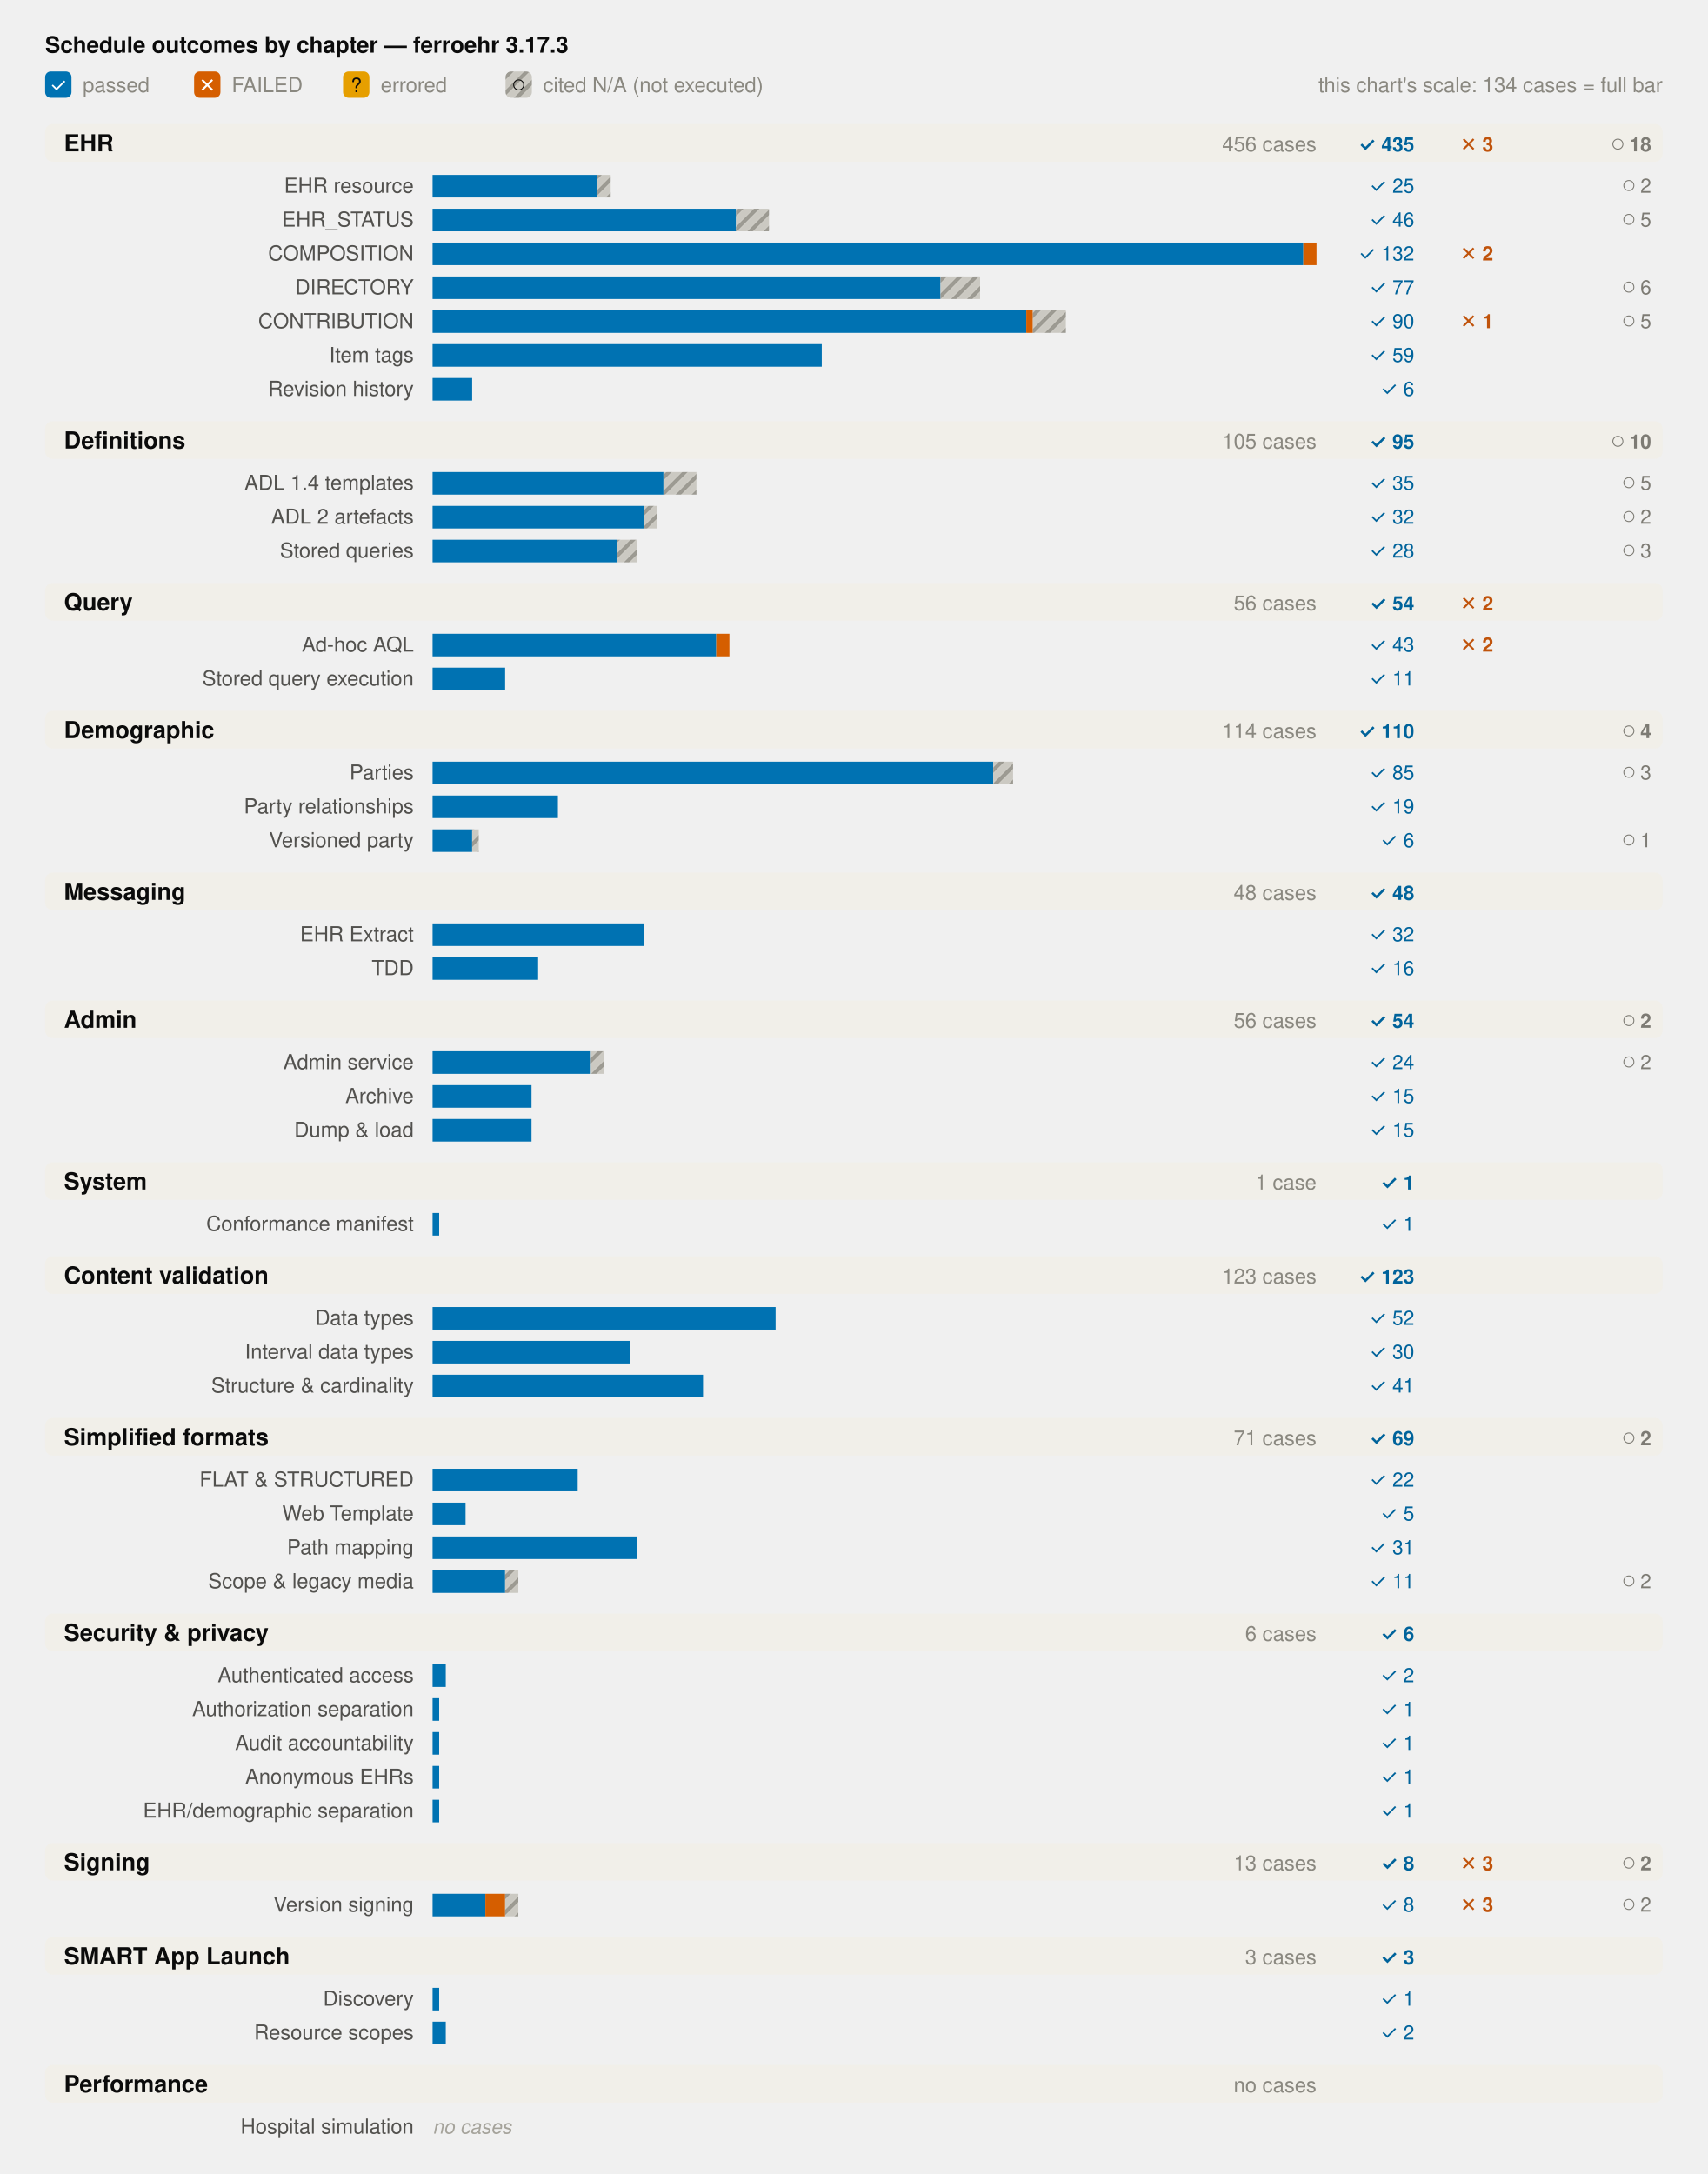
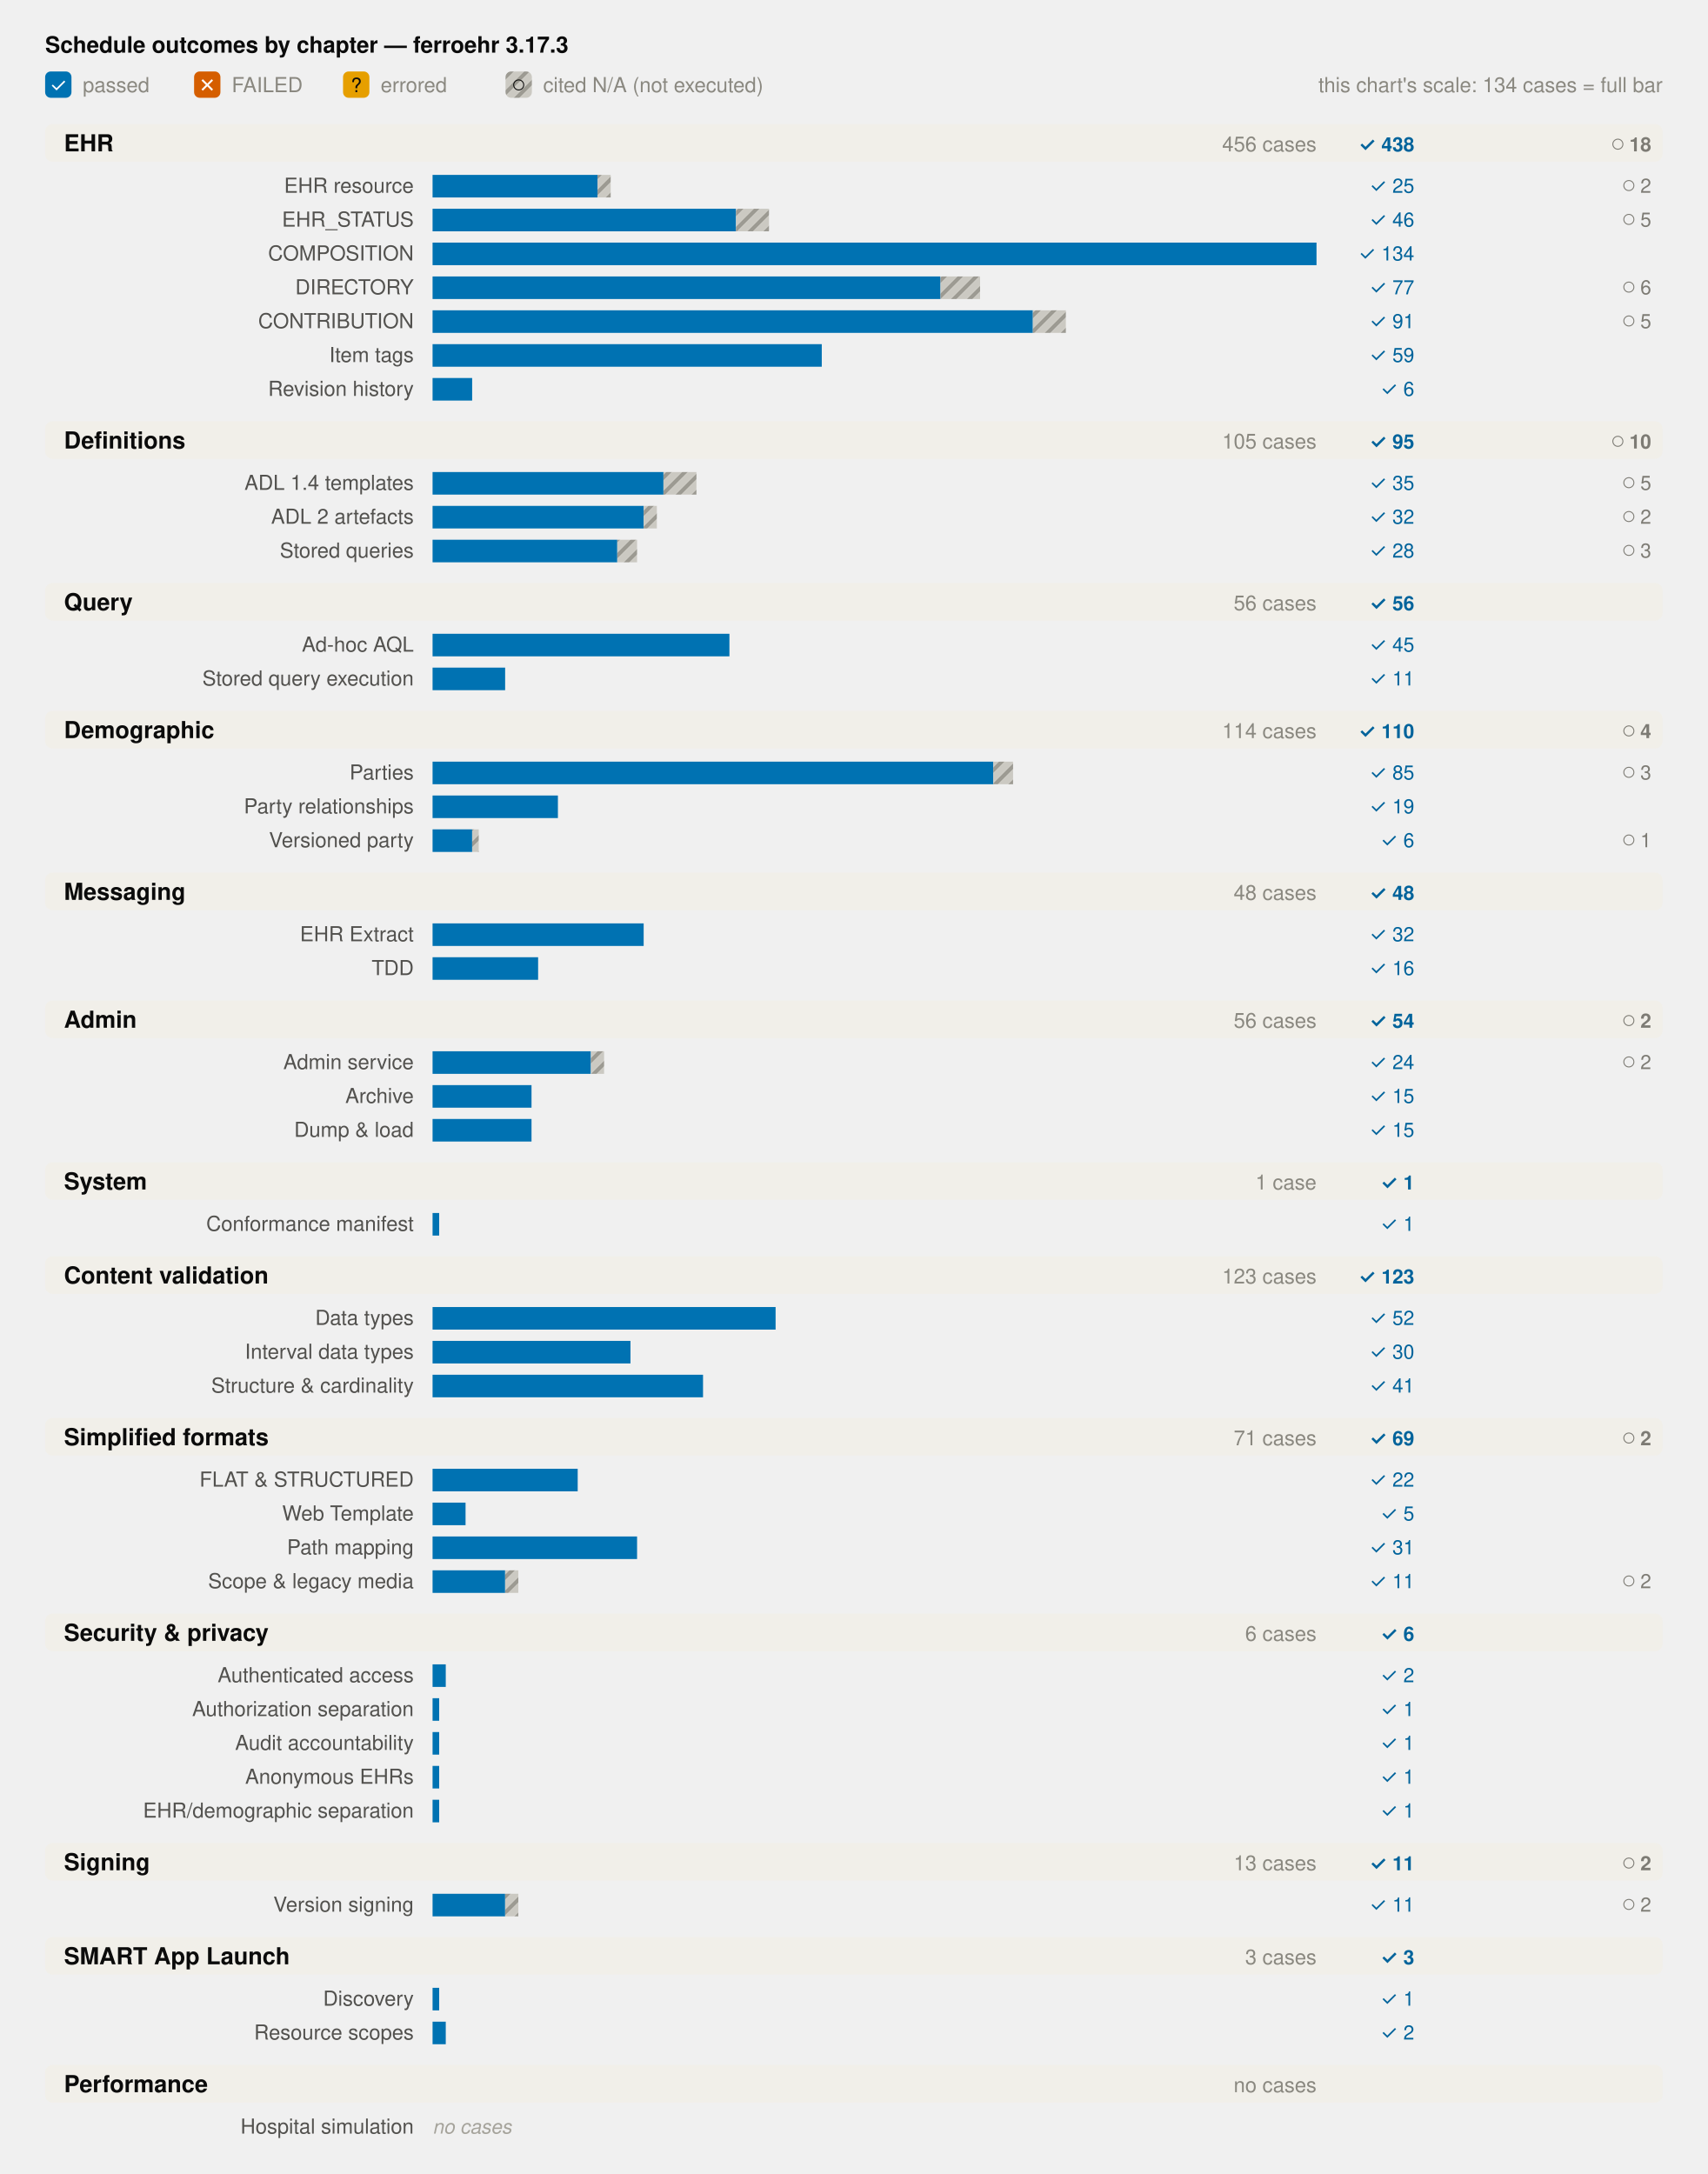
<svg xmlns="http://www.w3.org/2000/svg" viewBox="0 0 908 1156" width="908" height="1156" role="img">
  <style>
text { fill: #52514e; font: 12px -apple-system, 'Segoe UI', Helvetica, Arial, sans-serif; }
.title { fill: #0b0b0b; font-weight: 600; }
.muted { fill: #8a8880; font-size: 11px; }
.grid { stroke: #e4e2dd; stroke-width: 1; }
.cell-label { fill: #ffffff; font-size: 11px; }
.cell-label-dim { fill: #0b0b0b; font-size: 11px; }
.ev-passed { fill: #0072b2; }
.ev-failed { fill: #d55e00; }
.ev-inconclusive { fill: #e69f00; }
.ev-not-evidenced { fill: #cbc9c2; }
.cell-required { stroke: #52514e; stroke-width: 1.2; }
.cell-optional { stroke: #cbc9c2; stroke-width: 1; stroke-dasharray: 3 2; }
.bar-passed { fill: #0072b2; }
.bar-failed { fill: #d55e00; }
.bar-errored { fill: #e69f00; }
.bar-na { fill: #cbc9c2; }
.seg-label { fill: #ffffff; font-size: 10.5px; }
.seg-label-dim { fill: #0b0b0b; font-size: 10.5px; }
@media (prefers-color-scheme: dark) {
text { fill: #c3c2b7; }
.title { fill: #ffffff; }
.muted { fill: #8f8e85; }
.grid { stroke: #3a3a38; }
.cell-label { fill: #ffffff; }
.cell-label-dim { fill: #e8e6e0; }
.ev-passed { fill: #3987e5; }
.ev-failed { fill: #e5484d; }
.ev-inconclusive { fill: #f5a623; }
.ev-not-evidenced { fill: #4a4a47; }
.cell-required { stroke: #c3c2b7; }
.cell-optional { stroke: #4a4a47; }
.bar-passed { fill: #3987e5; }
.bar-failed { fill: #e5484d; }
.bar-errored { fill: #d9a514; }
.bar-na { fill: #4a4a47; }
.seg-label-dim { fill: #e8e6e0; }
}
</style>
  <style>
.chap-row { fill: #f1efe9; }
.chap-name { fill: #0b0b0b; font-size: 12.5px; font-weight: 600; }
.band-label { fill: #52514e; font-size: 11px; }
.band-empty { fill: #a5a39b; font-size: 10.5px; font-style: italic; }
.count { font-size: 10.5px; }
.count-strong { font-weight: 600; }
.count-passed { fill: #00639b; }
.count-failed { fill: #c0530b; font-weight: 600; }
.count-errored { fill: #9a7100; }
.count-na { fill: #7d7b74; }
.na-line { stroke: #9d9b93; stroke-width: 2; }
@media (prefers-color-scheme: dark) {
.chap-row { fill: #2b2b29; }
.chap-name { fill: #ffffff; }
.band-label { fill: #c3c2b7; }
.band-empty { fill: #6f6e68; }
.count-passed { fill: #4f97ee; }
.count-failed { fill: #f2696d; }
.count-errored { fill: #d9a514; }
.count-na { fill: #8f8e85; }
.na-line { stroke: #6d6d69; }
}
</style>
  <defs>
    <pattern id="na-hatch" width="6" height="6" patternUnits="userSpaceOnUse" patternTransform="rotate(45)">
      <rect width="6" height="6" class="bar-na" />
      <line x1="3" y1="0" x2="3" y2="6" class="na-line" />
    </pattern>
  </defs>
  <text x="24" y="28" class="title">Schedule outcomes by chapter — ferroehr 3.17.3</text>
  <rect x="24" y="38" width="14" height="14" rx="3" class="bar-passed" />
  <text x="31" y="49" class="seg-label" text-anchor="middle">✓</text>
  <text x="44" y="49" class="muted">passed</text>
  <rect x="103.2" y="38" width="14" height="14" rx="3" class="bar-failed" />
  <text x="110.2" y="49" class="seg-label" text-anchor="middle">✕</text>
  <text x="123.2" y="49" class="muted">FAILED</text>
  <rect x="182.4" y="38" width="14" height="14" rx="3" class="bar-errored" />
  <text x="189.4" y="49" class="seg-label-dim" text-anchor="middle">?</text>
  <text x="202.4" y="49" class="muted">errored</text>
  <rect x="268.8" y="38" width="14" height="14" rx="3" fill="url(#na-hatch)" />
  <text x="275.8" y="49" class="seg-label-dim" text-anchor="middle">○</text>
  <text x="288.8" y="49" class="muted">cited N/A (not executed)</text>
  <text x="884" y="49" class="muted" text-anchor="end">this chart's scale: 134 cases = full bar</text>
  <rect x="24" y="66" width="860" height="20" rx="4" class="chap-row" />
  <text x="34" y="80.5" class="chap-name">EHR</text>
  <text x="700" y="80.5" class="muted" text-anchor="end">456 cases</text>
-   <text x="752" y="80.5" class="count count-passed count-strong" text-anchor="end">✓ 435</text>
-   <text x="794" y="80.5" class="count count-failed count-strong" text-anchor="end">✕ 3</text>
+   <text x="752" y="80.5" class="count count-passed count-strong" text-anchor="end">✓ 438</text>
  <text x="878" y="80.5" class="count count-na count-strong" text-anchor="end">○ 18</text>
  <text x="220" y="102.5" class="band-label" text-anchor="end">EHR resource</text>
  <rect x="230" y="93" width="87.687" height="12" class="bar-passed" />
  <rect x="317.687" y="93" width="7.015" height="12" fill="url(#na-hatch)" />
  <text x="752" y="102.5" class="count count-passed" text-anchor="end">✓ 25</text>
  <text x="878" y="102.5" class="count count-na" text-anchor="end">○ 2</text>
  <text x="220" y="120.5" class="band-label" text-anchor="end">EHR_STATUS</text>
  <rect x="230" y="111" width="161.343" height="12" class="bar-passed" />
  <rect x="391.343" y="111" width="17.537" height="12" fill="url(#na-hatch)" />
  <text x="752" y="120.5" class="count count-passed" text-anchor="end">✓ 46</text>
  <text x="878" y="120.5" class="count count-na" text-anchor="end">○ 5</text>
  <text x="220" y="138.5" class="band-label" text-anchor="end">COMPOSITION</text>
-   <rect x="230" y="129" width="462.985" height="12" class="bar-passed" />
-   <rect x="692.985" y="129" width="7.015" height="12" class="bar-failed" />
-   <text x="752" y="138.5" class="count count-passed" text-anchor="end">✓ 132</text>
-   <text x="794" y="138.5" class="count count-failed" text-anchor="end">✕ 2</text>
+   <rect x="230" y="129" width="470" height="12" class="bar-passed" />
+   <text x="752" y="138.5" class="count count-passed" text-anchor="end">✓ 134</text>
  <text x="220" y="156.5" class="band-label" text-anchor="end">DIRECTORY</text>
  <rect x="230" y="147" width="270.075" height="12" class="bar-passed" />
  <rect x="500.075" y="147" width="21.045" height="12" fill="url(#na-hatch)" />
  <text x="752" y="156.5" class="count count-passed" text-anchor="end">✓ 77</text>
  <text x="878" y="156.5" class="count count-na" text-anchor="end">○ 6</text>
  <text x="220" y="174.5" class="band-label" text-anchor="end">CONTRIBUTION</text>
-   <rect x="230" y="165" width="315.672" height="12" class="bar-passed" />
-   <rect x="545.672" y="165" width="3.507" height="12" class="bar-failed" />
+   <rect x="230" y="165" width="319.179" height="12" class="bar-passed" />
  <rect x="549.179" y="165" width="17.537" height="12" fill="url(#na-hatch)" />
-   <text x="752" y="174.5" class="count count-passed" text-anchor="end">✓ 90</text>
-   <text x="794" y="174.5" class="count count-failed" text-anchor="end">✕ 1</text>
+   <text x="752" y="174.5" class="count count-passed" text-anchor="end">✓ 91</text>
  <text x="878" y="174.5" class="count count-na" text-anchor="end">○ 5</text>
  <text x="220" y="192.5" class="band-label" text-anchor="end">Item tags</text>
  <rect x="230" y="183" width="206.94" height="12" class="bar-passed" />
  <text x="752" y="192.5" class="count count-passed" text-anchor="end">✓ 59</text>
  <text x="220" y="210.5" class="band-label" text-anchor="end">Revision history</text>
  <rect x="230" y="201" width="21.045" height="12" class="bar-passed" />
  <text x="752" y="210.5" class="count count-passed" text-anchor="end">✓ 6</text>
  <rect x="24" y="224" width="860" height="20" rx="4" class="chap-row" />
  <text x="34" y="238.5" class="chap-name">Definitions</text>
  <text x="700" y="238.5" class="muted" text-anchor="end">105 cases</text>
  <text x="752" y="238.5" class="count count-passed count-strong" text-anchor="end">✓ 95</text>
  <text x="878" y="238.5" class="count count-na count-strong" text-anchor="end">○ 10</text>
  <text x="220" y="260.5" class="band-label" text-anchor="end">ADL 1.4 templates</text>
  <rect x="230" y="251" width="122.761" height="12" class="bar-passed" />
  <rect x="352.761" y="251" width="17.537" height="12" fill="url(#na-hatch)" />
  <text x="752" y="260.5" class="count count-passed" text-anchor="end">✓ 35</text>
  <text x="878" y="260.5" class="count count-na" text-anchor="end">○ 5</text>
  <text x="220" y="278.5" class="band-label" text-anchor="end">ADL 2 artefacts</text>
  <rect x="230" y="269" width="112.239" height="12" class="bar-passed" />
  <rect x="342.239" y="269" width="7.015" height="12" fill="url(#na-hatch)" />
  <text x="752" y="278.5" class="count count-passed" text-anchor="end">✓ 32</text>
  <text x="878" y="278.5" class="count count-na" text-anchor="end">○ 2</text>
  <text x="220" y="296.5" class="band-label" text-anchor="end">Stored queries</text>
  <rect x="230" y="287" width="98.209" height="12" class="bar-passed" />
  <rect x="328.209" y="287" width="10.522" height="12" fill="url(#na-hatch)" />
  <text x="752" y="296.5" class="count count-passed" text-anchor="end">✓ 28</text>
  <text x="878" y="296.5" class="count count-na" text-anchor="end">○ 3</text>
  <rect x="24" y="310" width="860" height="20" rx="4" class="chap-row" />
  <text x="34" y="324.5" class="chap-name">Query</text>
  <text x="700" y="324.5" class="muted" text-anchor="end">56 cases</text>
-   <text x="752" y="324.5" class="count count-passed count-strong" text-anchor="end">✓ 54</text>
-   <text x="794" y="324.5" class="count count-failed count-strong" text-anchor="end">✕ 2</text>
+   <text x="752" y="324.5" class="count count-passed count-strong" text-anchor="end">✓ 56</text>
  <text x="220" y="346.5" class="band-label" text-anchor="end">Ad-hoc AQL</text>
-   <rect x="230" y="337" width="150.821" height="12" class="bar-passed" />
-   <rect x="380.821" y="337" width="7.015" height="12" class="bar-failed" />
-   <text x="752" y="346.5" class="count count-passed" text-anchor="end">✓ 43</text>
-   <text x="794" y="346.5" class="count count-failed" text-anchor="end">✕ 2</text>
+   <rect x="230" y="337" width="157.836" height="12" class="bar-passed" />
+   <text x="752" y="346.5" class="count count-passed" text-anchor="end">✓ 45</text>
  <text x="220" y="364.5" class="band-label" text-anchor="end">Stored query execution</text>
  <rect x="230" y="355" width="38.582" height="12" class="bar-passed" />
  <text x="752" y="364.5" class="count count-passed" text-anchor="end">✓ 11</text>
  <rect x="24" y="378" width="860" height="20" rx="4" class="chap-row" />
  <text x="34" y="392.5" class="chap-name">Demographic</text>
  <text x="700" y="392.5" class="muted" text-anchor="end">114 cases</text>
  <text x="752" y="392.5" class="count count-passed count-strong" text-anchor="end">✓ 110</text>
  <text x="878" y="392.5" class="count count-na count-strong" text-anchor="end">○ 4</text>
  <text x="220" y="414.5" class="band-label" text-anchor="end">Parties</text>
  <rect x="230" y="405" width="298.134" height="12" class="bar-passed" />
  <rect x="528.134" y="405" width="10.522" height="12" fill="url(#na-hatch)" />
  <text x="752" y="414.5" class="count count-passed" text-anchor="end">✓ 85</text>
  <text x="878" y="414.5" class="count count-na" text-anchor="end">○ 3</text>
  <text x="220" y="432.5" class="band-label" text-anchor="end">Party relationships</text>
  <rect x="230" y="423" width="66.642" height="12" class="bar-passed" />
  <text x="752" y="432.5" class="count count-passed" text-anchor="end">✓ 19</text>
  <text x="220" y="450.5" class="band-label" text-anchor="end">Versioned party</text>
  <rect x="230" y="441" width="21.045" height="12" class="bar-passed" />
  <rect x="251.045" y="441" width="3.507" height="12" fill="url(#na-hatch)" />
  <text x="752" y="450.5" class="count count-passed" text-anchor="end">✓ 6</text>
  <text x="878" y="450.5" class="count count-na" text-anchor="end">○ 1</text>
  <rect x="24" y="464" width="860" height="20" rx="4" class="chap-row" />
  <text x="34" y="478.5" class="chap-name">Messaging</text>
  <text x="700" y="478.5" class="muted" text-anchor="end">48 cases</text>
  <text x="752" y="478.5" class="count count-passed count-strong" text-anchor="end">✓ 48</text>
  <text x="220" y="500.5" class="band-label" text-anchor="end">EHR Extract</text>
  <rect x="230" y="491" width="112.239" height="12" class="bar-passed" />
  <text x="752" y="500.5" class="count count-passed" text-anchor="end">✓ 32</text>
  <text x="220" y="518.5" class="band-label" text-anchor="end">TDD</text>
  <rect x="230" y="509" width="56.119" height="12" class="bar-passed" />
  <text x="752" y="518.5" class="count count-passed" text-anchor="end">✓ 16</text>
  <rect x="24" y="532" width="860" height="20" rx="4" class="chap-row" />
  <text x="34" y="546.5" class="chap-name">Admin</text>
  <text x="700" y="546.5" class="muted" text-anchor="end">56 cases</text>
  <text x="752" y="546.5" class="count count-passed count-strong" text-anchor="end">✓ 54</text>
  <text x="878" y="546.5" class="count count-na count-strong" text-anchor="end">○ 2</text>
  <text x="220" y="568.5" class="band-label" text-anchor="end">Admin service</text>
  <rect x="230" y="559" width="84.179" height="12" class="bar-passed" />
  <rect x="314.179" y="559" width="7.015" height="12" fill="url(#na-hatch)" />
  <text x="752" y="568.5" class="count count-passed" text-anchor="end">✓ 24</text>
  <text x="878" y="568.5" class="count count-na" text-anchor="end">○ 2</text>
  <text x="220" y="586.5" class="band-label" text-anchor="end">Archive</text>
  <rect x="230" y="577" width="52.612" height="12" class="bar-passed" />
  <text x="752" y="586.5" class="count count-passed" text-anchor="end">✓ 15</text>
  <text x="220" y="604.5" class="band-label" text-anchor="end">Dump &amp; load</text>
  <rect x="230" y="595" width="52.612" height="12" class="bar-passed" />
  <text x="752" y="604.5" class="count count-passed" text-anchor="end">✓ 15</text>
  <rect x="24" y="618" width="860" height="20" rx="4" class="chap-row" />
  <text x="34" y="632.5" class="chap-name">System</text>
  <text x="700" y="632.5" class="muted" text-anchor="end">1 case</text>
  <text x="752" y="632.5" class="count count-passed count-strong" text-anchor="end">✓ 1</text>
  <text x="220" y="654.5" class="band-label" text-anchor="end">Conformance manifest</text>
  <rect x="230" y="645" width="3.507" height="12" class="bar-passed" />
  <text x="752" y="654.5" class="count count-passed" text-anchor="end">✓ 1</text>
  <rect x="24" y="668" width="860" height="20" rx="4" class="chap-row" />
  <text x="34" y="682.5" class="chap-name">Content validation</text>
  <text x="700" y="682.5" class="muted" text-anchor="end">123 cases</text>
  <text x="752" y="682.5" class="count count-passed count-strong" text-anchor="end">✓ 123</text>
  <text x="220" y="704.5" class="band-label" text-anchor="end">Data types</text>
  <rect x="230" y="695" width="182.388" height="12" class="bar-passed" />
  <text x="752" y="704.5" class="count count-passed" text-anchor="end">✓ 52</text>
  <text x="220" y="722.5" class="band-label" text-anchor="end">Interval data types</text>
  <rect x="230" y="713" width="105.224" height="12" class="bar-passed" />
  <text x="752" y="722.5" class="count count-passed" text-anchor="end">✓ 30</text>
  <text x="220" y="740.5" class="band-label" text-anchor="end">Structure &amp; cardinality</text>
  <rect x="230" y="731" width="143.806" height="12" class="bar-passed" />
  <text x="752" y="740.5" class="count count-passed" text-anchor="end">✓ 41</text>
  <rect x="24" y="754" width="860" height="20" rx="4" class="chap-row" />
  <text x="34" y="768.5" class="chap-name">Simplified formats</text>
  <text x="700" y="768.5" class="muted" text-anchor="end">71 cases</text>
  <text x="752" y="768.5" class="count count-passed count-strong" text-anchor="end">✓ 69</text>
  <text x="878" y="768.5" class="count count-na count-strong" text-anchor="end">○ 2</text>
  <text x="220" y="790.5" class="band-label" text-anchor="end">FLAT &amp; STRUCTURED</text>
  <rect x="230" y="781" width="77.164" height="12" class="bar-passed" />
  <text x="752" y="790.5" class="count count-passed" text-anchor="end">✓ 22</text>
  <text x="220" y="808.5" class="band-label" text-anchor="end">Web Template</text>
  <rect x="230" y="799" width="17.537" height="12" class="bar-passed" />
  <text x="752" y="808.5" class="count count-passed" text-anchor="end">✓ 5</text>
  <text x="220" y="826.5" class="band-label" text-anchor="end">Path mapping</text>
  <rect x="230" y="817" width="108.731" height="12" class="bar-passed" />
  <text x="752" y="826.5" class="count count-passed" text-anchor="end">✓ 31</text>
  <text x="220" y="844.5" class="band-label" text-anchor="end">Scope &amp; legacy media</text>
  <rect x="230" y="835" width="38.582" height="12" class="bar-passed" />
  <rect x="268.582" y="835" width="7.015" height="12" fill="url(#na-hatch)" />
  <text x="752" y="844.5" class="count count-passed" text-anchor="end">✓ 11</text>
  <text x="878" y="844.5" class="count count-na" text-anchor="end">○ 2</text>
  <rect x="24" y="858" width="860" height="20" rx="4" class="chap-row" />
  <text x="34" y="872.5" class="chap-name">Security &amp; privacy</text>
  <text x="700" y="872.5" class="muted" text-anchor="end">6 cases</text>
  <text x="752" y="872.5" class="count count-passed count-strong" text-anchor="end">✓ 6</text>
  <text x="220" y="894.5" class="band-label" text-anchor="end">Authenticated access</text>
  <rect x="230" y="885" width="7.015" height="12" class="bar-passed" />
  <text x="752" y="894.5" class="count count-passed" text-anchor="end">✓ 2</text>
  <text x="220" y="912.5" class="band-label" text-anchor="end">Authorization separation</text>
  <rect x="230" y="903" width="3.507" height="12" class="bar-passed" />
  <text x="752" y="912.5" class="count count-passed" text-anchor="end">✓ 1</text>
  <text x="220" y="930.5" class="band-label" text-anchor="end">Audit accountability</text>
  <rect x="230" y="921" width="3.507" height="12" class="bar-passed" />
  <text x="752" y="930.5" class="count count-passed" text-anchor="end">✓ 1</text>
  <text x="220" y="948.5" class="band-label" text-anchor="end">Anonymous EHRs</text>
  <rect x="230" y="939" width="3.507" height="12" class="bar-passed" />
  <text x="752" y="948.5" class="count count-passed" text-anchor="end">✓ 1</text>
  <text x="220" y="966.5" class="band-label" text-anchor="end">EHR/demographic separation</text>
  <rect x="230" y="957" width="3.507" height="12" class="bar-passed" />
  <text x="752" y="966.5" class="count count-passed" text-anchor="end">✓ 1</text>
  <rect x="24" y="980" width="860" height="20" rx="4" class="chap-row" />
  <text x="34" y="994.5" class="chap-name">Signing</text>
  <text x="700" y="994.5" class="muted" text-anchor="end">13 cases</text>
-   <text x="752" y="994.5" class="count count-passed count-strong" text-anchor="end">✓ 8</text>
-   <text x="794" y="994.5" class="count count-failed count-strong" text-anchor="end">✕ 3</text>
+   <text x="752" y="994.5" class="count count-passed count-strong" text-anchor="end">✓ 11</text>
  <text x="878" y="994.5" class="count count-na count-strong" text-anchor="end">○ 2</text>
  <text x="220" y="1016.5" class="band-label" text-anchor="end">Version signing</text>
-   <rect x="230" y="1007" width="28.06" height="12" class="bar-passed" />
-   <rect x="258.06" y="1007" width="10.522" height="12" class="bar-failed" />
+   <rect x="230" y="1007" width="38.582" height="12" class="bar-passed" />
  <rect x="268.582" y="1007" width="7.015" height="12" fill="url(#na-hatch)" />
-   <text x="752" y="1016.5" class="count count-passed" text-anchor="end">✓ 8</text>
-   <text x="794" y="1016.5" class="count count-failed" text-anchor="end">✕ 3</text>
+   <text x="752" y="1016.5" class="count count-passed" text-anchor="end">✓ 11</text>
  <text x="878" y="1016.5" class="count count-na" text-anchor="end">○ 2</text>
  <rect x="24" y="1030" width="860" height="20" rx="4" class="chap-row" />
  <text x="34" y="1044.5" class="chap-name">SMART App Launch</text>
  <text x="700" y="1044.5" class="muted" text-anchor="end">3 cases</text>
  <text x="752" y="1044.5" class="count count-passed count-strong" text-anchor="end">✓ 3</text>
  <text x="220" y="1066.5" class="band-label" text-anchor="end">Discovery</text>
  <rect x="230" y="1057" width="3.507" height="12" class="bar-passed" />
  <text x="752" y="1066.5" class="count count-passed" text-anchor="end">✓ 1</text>
  <text x="220" y="1084.5" class="band-label" text-anchor="end">Resource scopes</text>
  <rect x="230" y="1075" width="7.015" height="12" class="bar-passed" />
  <text x="752" y="1084.5" class="count count-passed" text-anchor="end">✓ 2</text>
  <rect x="24" y="1098" width="860" height="20" rx="4" class="chap-row" />
  <text x="34" y="1112.5" class="chap-name">Performance</text>
  <text x="700" y="1112.5" class="muted" text-anchor="end">no cases</text>
  <text x="220" y="1134.5" class="band-label" text-anchor="end">Hospital simulation</text>
  <text x="230" y="1134.5" class="band-empty">no cases</text>
</svg>
